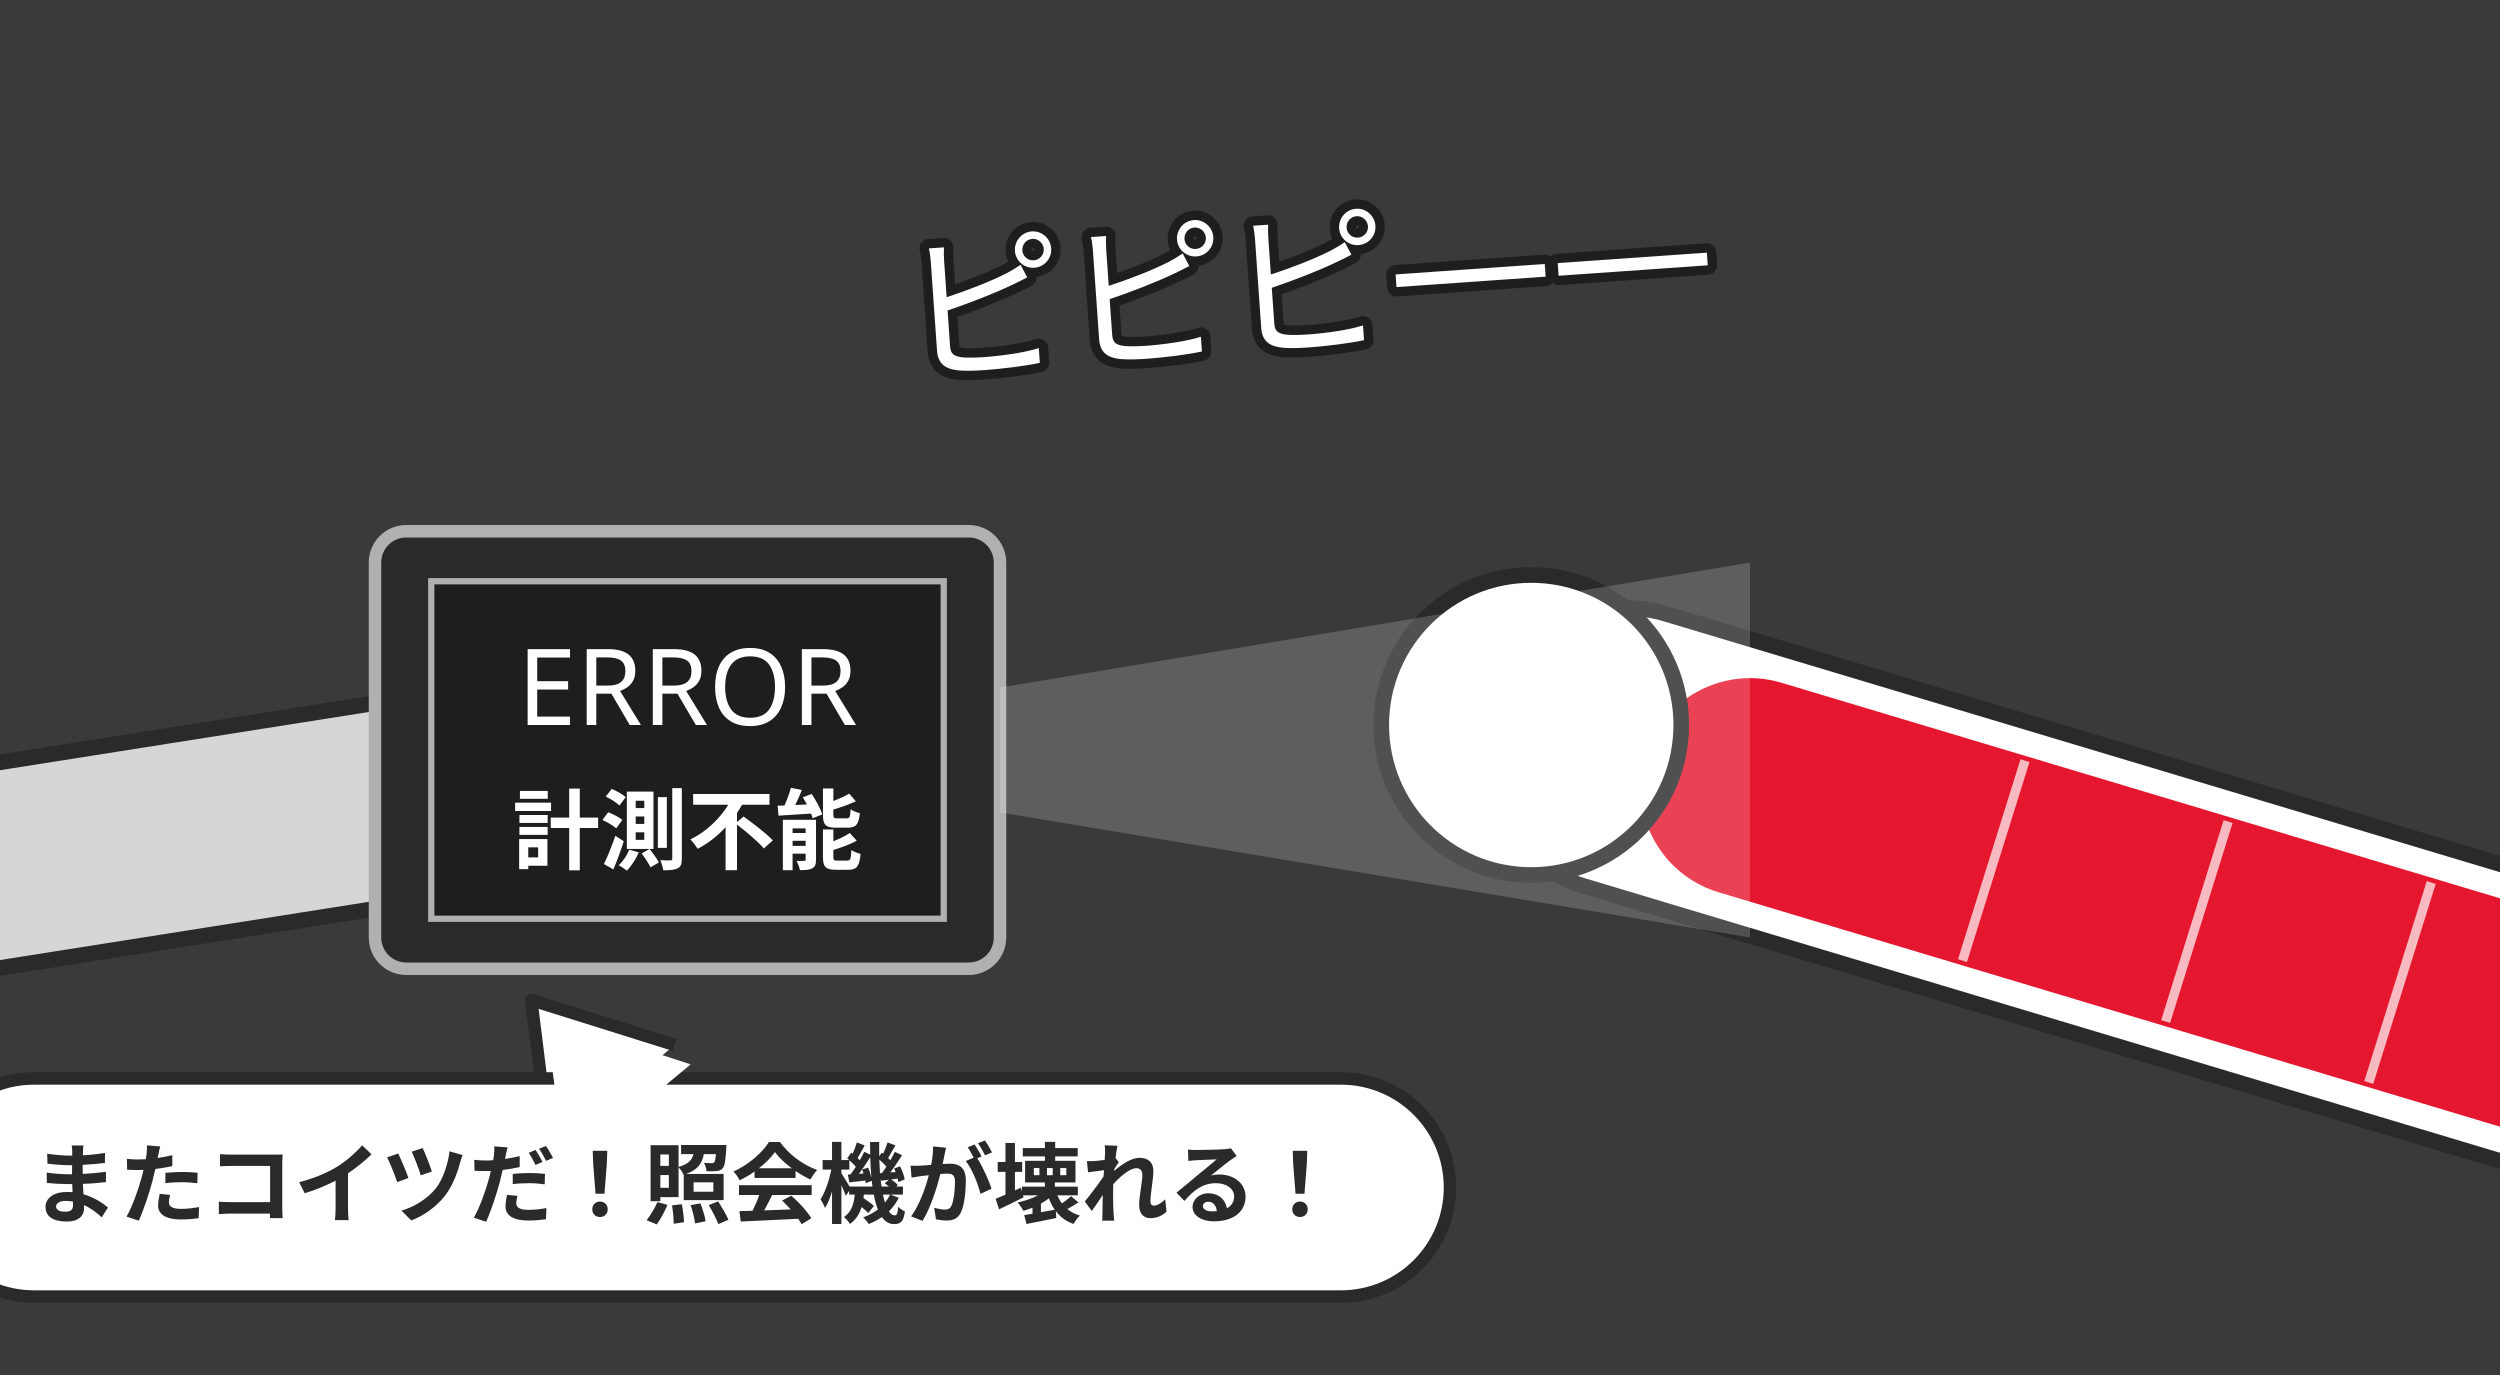
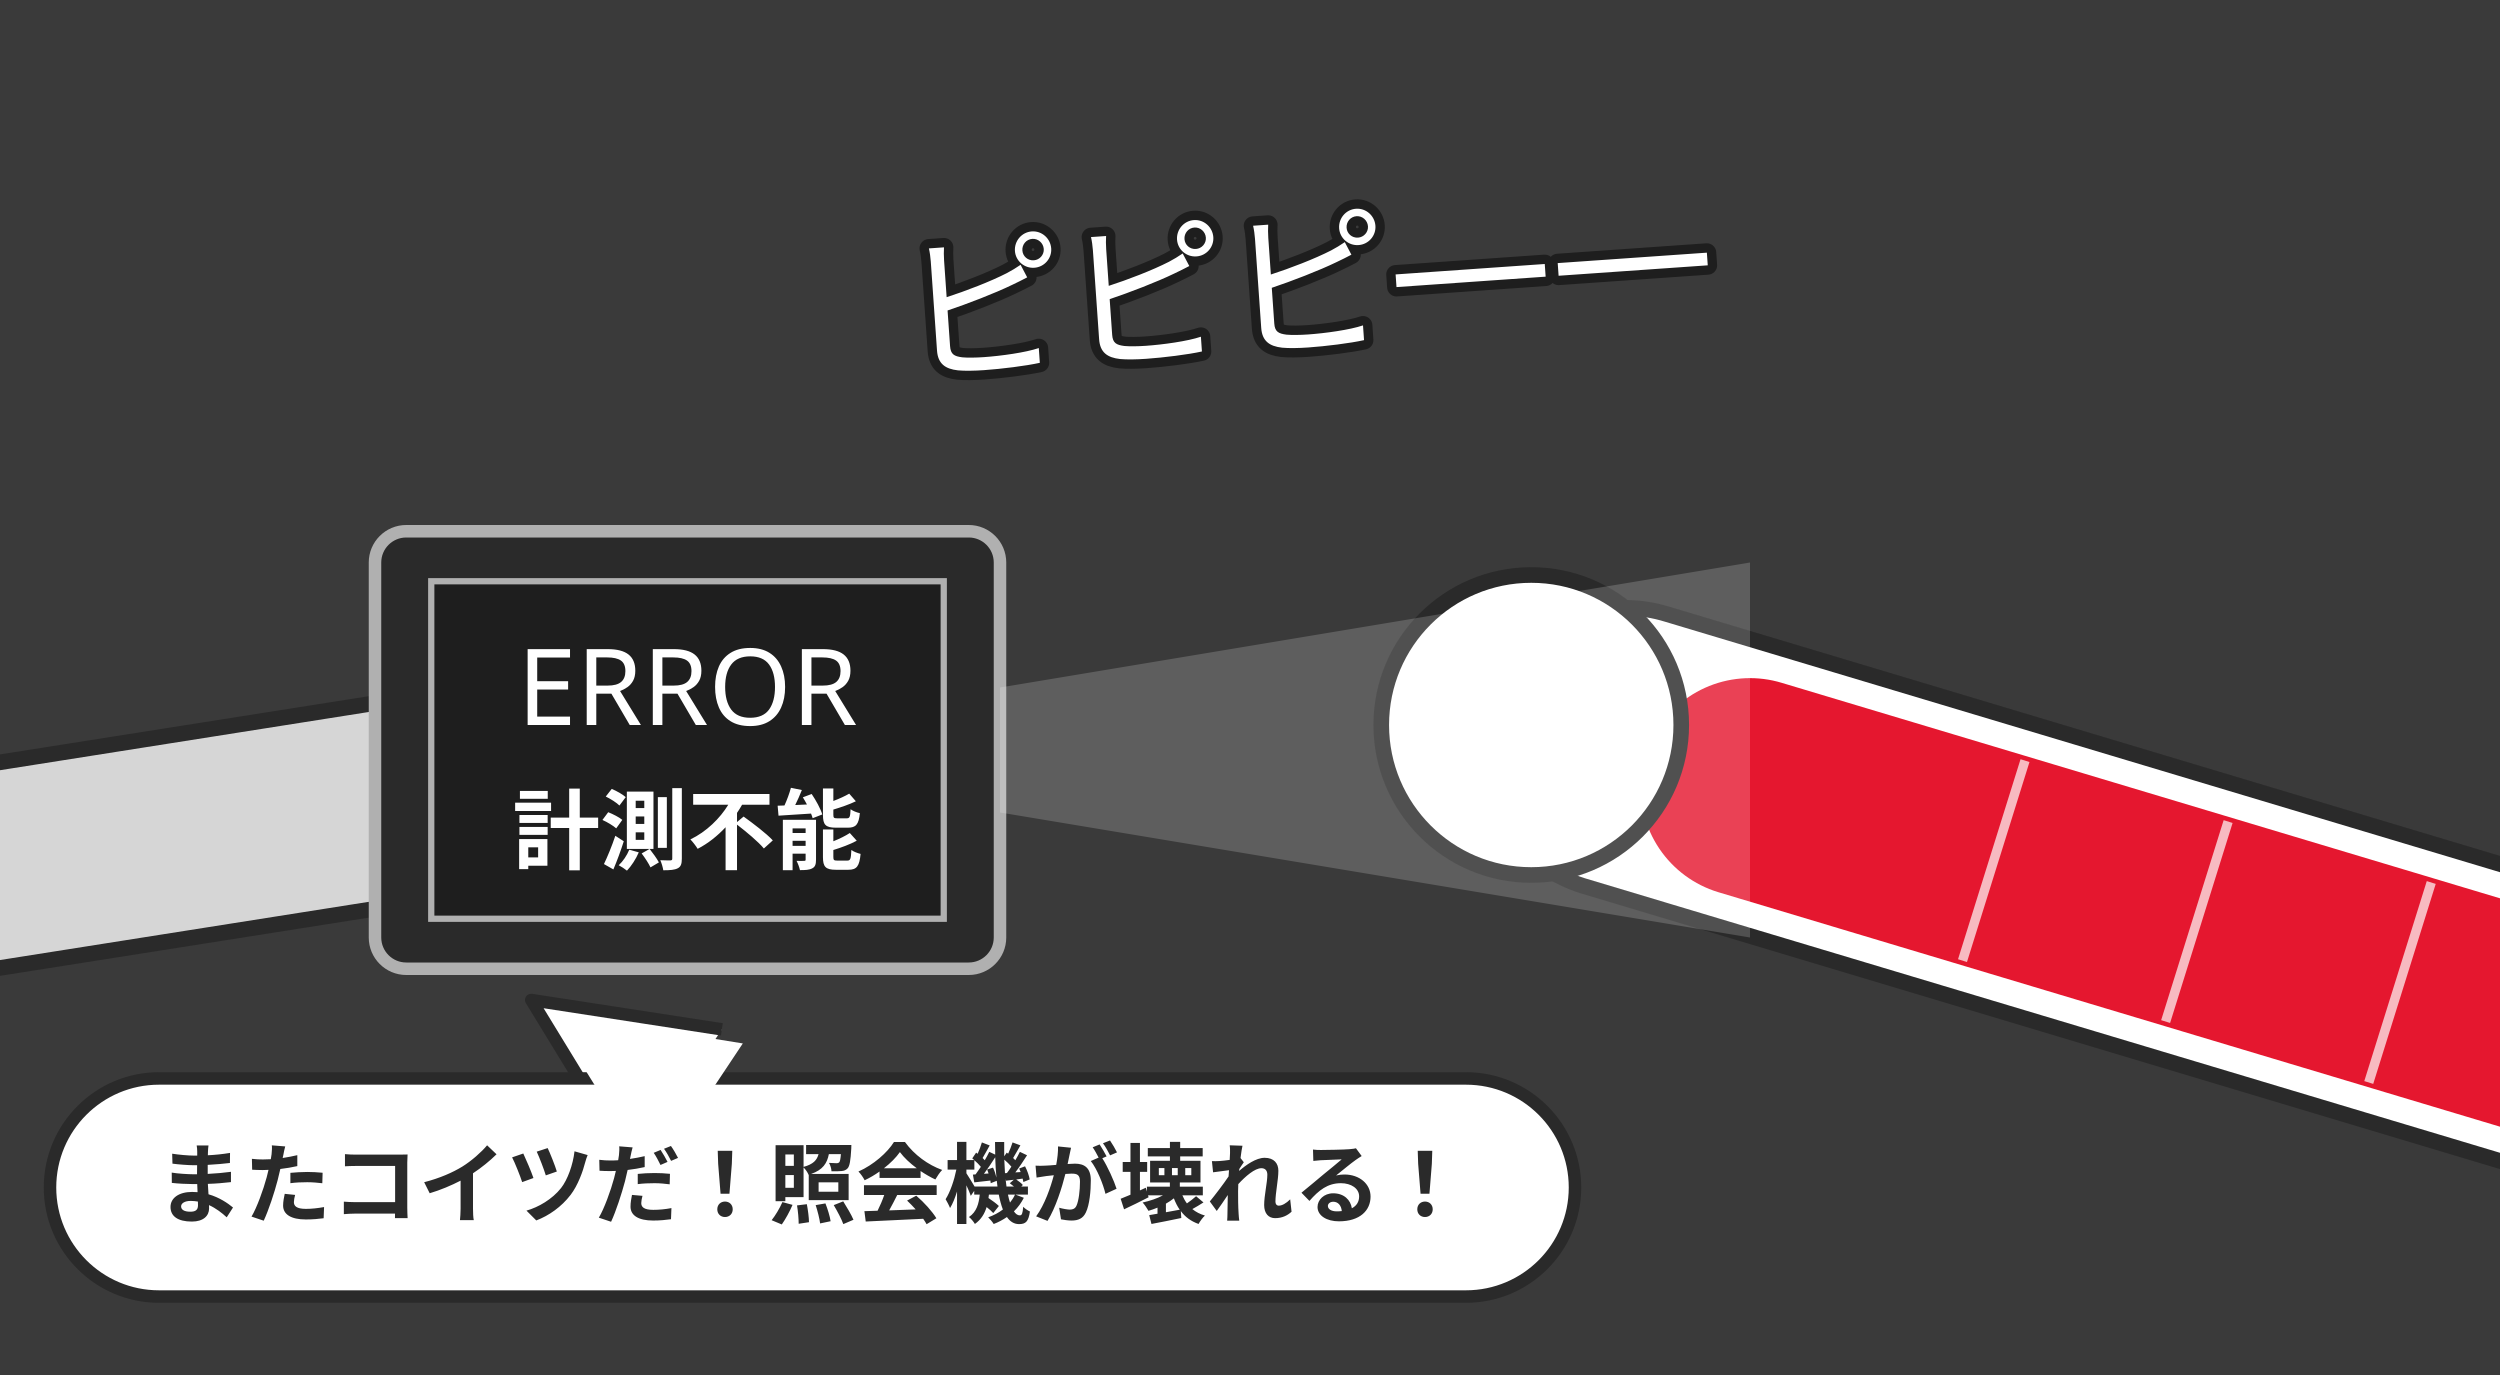
<svg xmlns="http://www.w3.org/2000/svg" viewBox="0 0 800 440">
  <rect width="800" height="440" fill="#3A3A3A" />
  <path d="M820,330 L520,240" stroke="#2A2A2A" stroke-width="96" stroke-linecap="round" />
  <path d="M820,330 L520,240" stroke="#FFFFFF" stroke-width="86" stroke-linecap="round" />
  <path d="M820,330 L560,252" stroke="#E5172F" stroke-width="70" stroke-linecap="round" />
  <path d="M758,346.4 L778,282.4" stroke="#FFFFFF" stroke-width="3" opacity="0.7" />
  <path d="M693,326.9 L713,262.9" stroke="#FFFFFF" stroke-width="3" opacity="0.7" />
  <path d="M628,307.4 L648,243.4" stroke="#FFFFFF" stroke-width="3" opacity="0.7" />
  <circle cx="490" cy="232" r="48" fill="#FFFFFF" stroke="#2A2A2A" stroke-width="5" />
  <path d="M-20,280 L170,250" stroke="#2A2A2A" stroke-width="70" stroke-linecap="round" />
  <path d="M-20,280 L170,250" stroke="#D6D6D6" stroke-width="60" stroke-linecap="round" />
  <rect x="120" y="170" width="200" height="140" rx="10" fill="#2A2A2A" stroke="#B0B0B0" stroke-width="4" />
  <rect x="138" y="186" width="164" height="108" fill="#1E1E1E" stroke="#B0B0B0" stroke-width="2" />
  <text x="220" y="232" font-family="Dela Gothic One, IPAGothic, sans-serif" font-size="34" font-weight="400" fill="#FFFFFF" text-anchor="middle">ERROR</text>
  <text x="220" y="276" font-family="Zen Kaku Gothic New, IPAGothic, sans-serif" font-size="28" font-weight="700" fill="#FFFFFF" text-anchor="middle">計測不能</text>
  <path d="M320,220 L560,180 L560,300 L320,260 Z" fill="#FFFFFF" stroke="#2A2A2A" stroke-width="0" stroke-linejoin="round" opacity="0.18" />
  <g transform="rotate(-4 420 110)">
    <text x="420" y="110" font-family="Dela Gothic One, IPAGothic, sans-serif" font-size="52" fill="#FFFFFF" stroke="#1E1E1E" stroke-width="6" stroke-linejoin="round" paint-order="stroke" text-anchor="middle">ピピピ——</text>
  </g>
-   <path d="M215.9,334.4 L170,320 L175.9,367.7" fill="#FFFFFF" stroke="#2A2A2A" stroke-width="4" stroke-linejoin="round" />
-   <rect x="-24" y="345.1" width="488" height="69.8" rx="34.9" fill="#FFFFFF" stroke="#2A2A2A" stroke-width="4" />
-   <path d="M221,340.6 L174.5,325.4 L181,373.9 Z" fill="#FFFFFF" />
-   <text x="220" y="389.2" font-family="Zen Kaku Gothic New, IPAGothic, sans-serif" font-size="28" font-weight="700" fill="#2A2A2A" text-anchor="middle">またコイツだ！照会機が壊れる！</text>
+   <path d="M231,329.4 L170,320 L202.2,372.7" fill="#FFFFFF" stroke="#2A2A2A" stroke-width="4" stroke-linejoin="round" />
+   <rect x="16" y="345.1" width="488" height="69.8" rx="34.9" fill="#FFFFFF" stroke="#2A2A2A" stroke-width="4" />
+   <path d="M237.7,333.9 L175.8,323.9 L208.9,377.2 Z" fill="#FFFFFF" />
+   <text x="260" y="389.2" font-family="Zen Kaku Gothic New, IPAGothic, sans-serif" font-size="28" font-weight="700" fill="#2A2A2A" text-anchor="middle">またコイツだ！照会機が壊れる！</text>
</svg>
